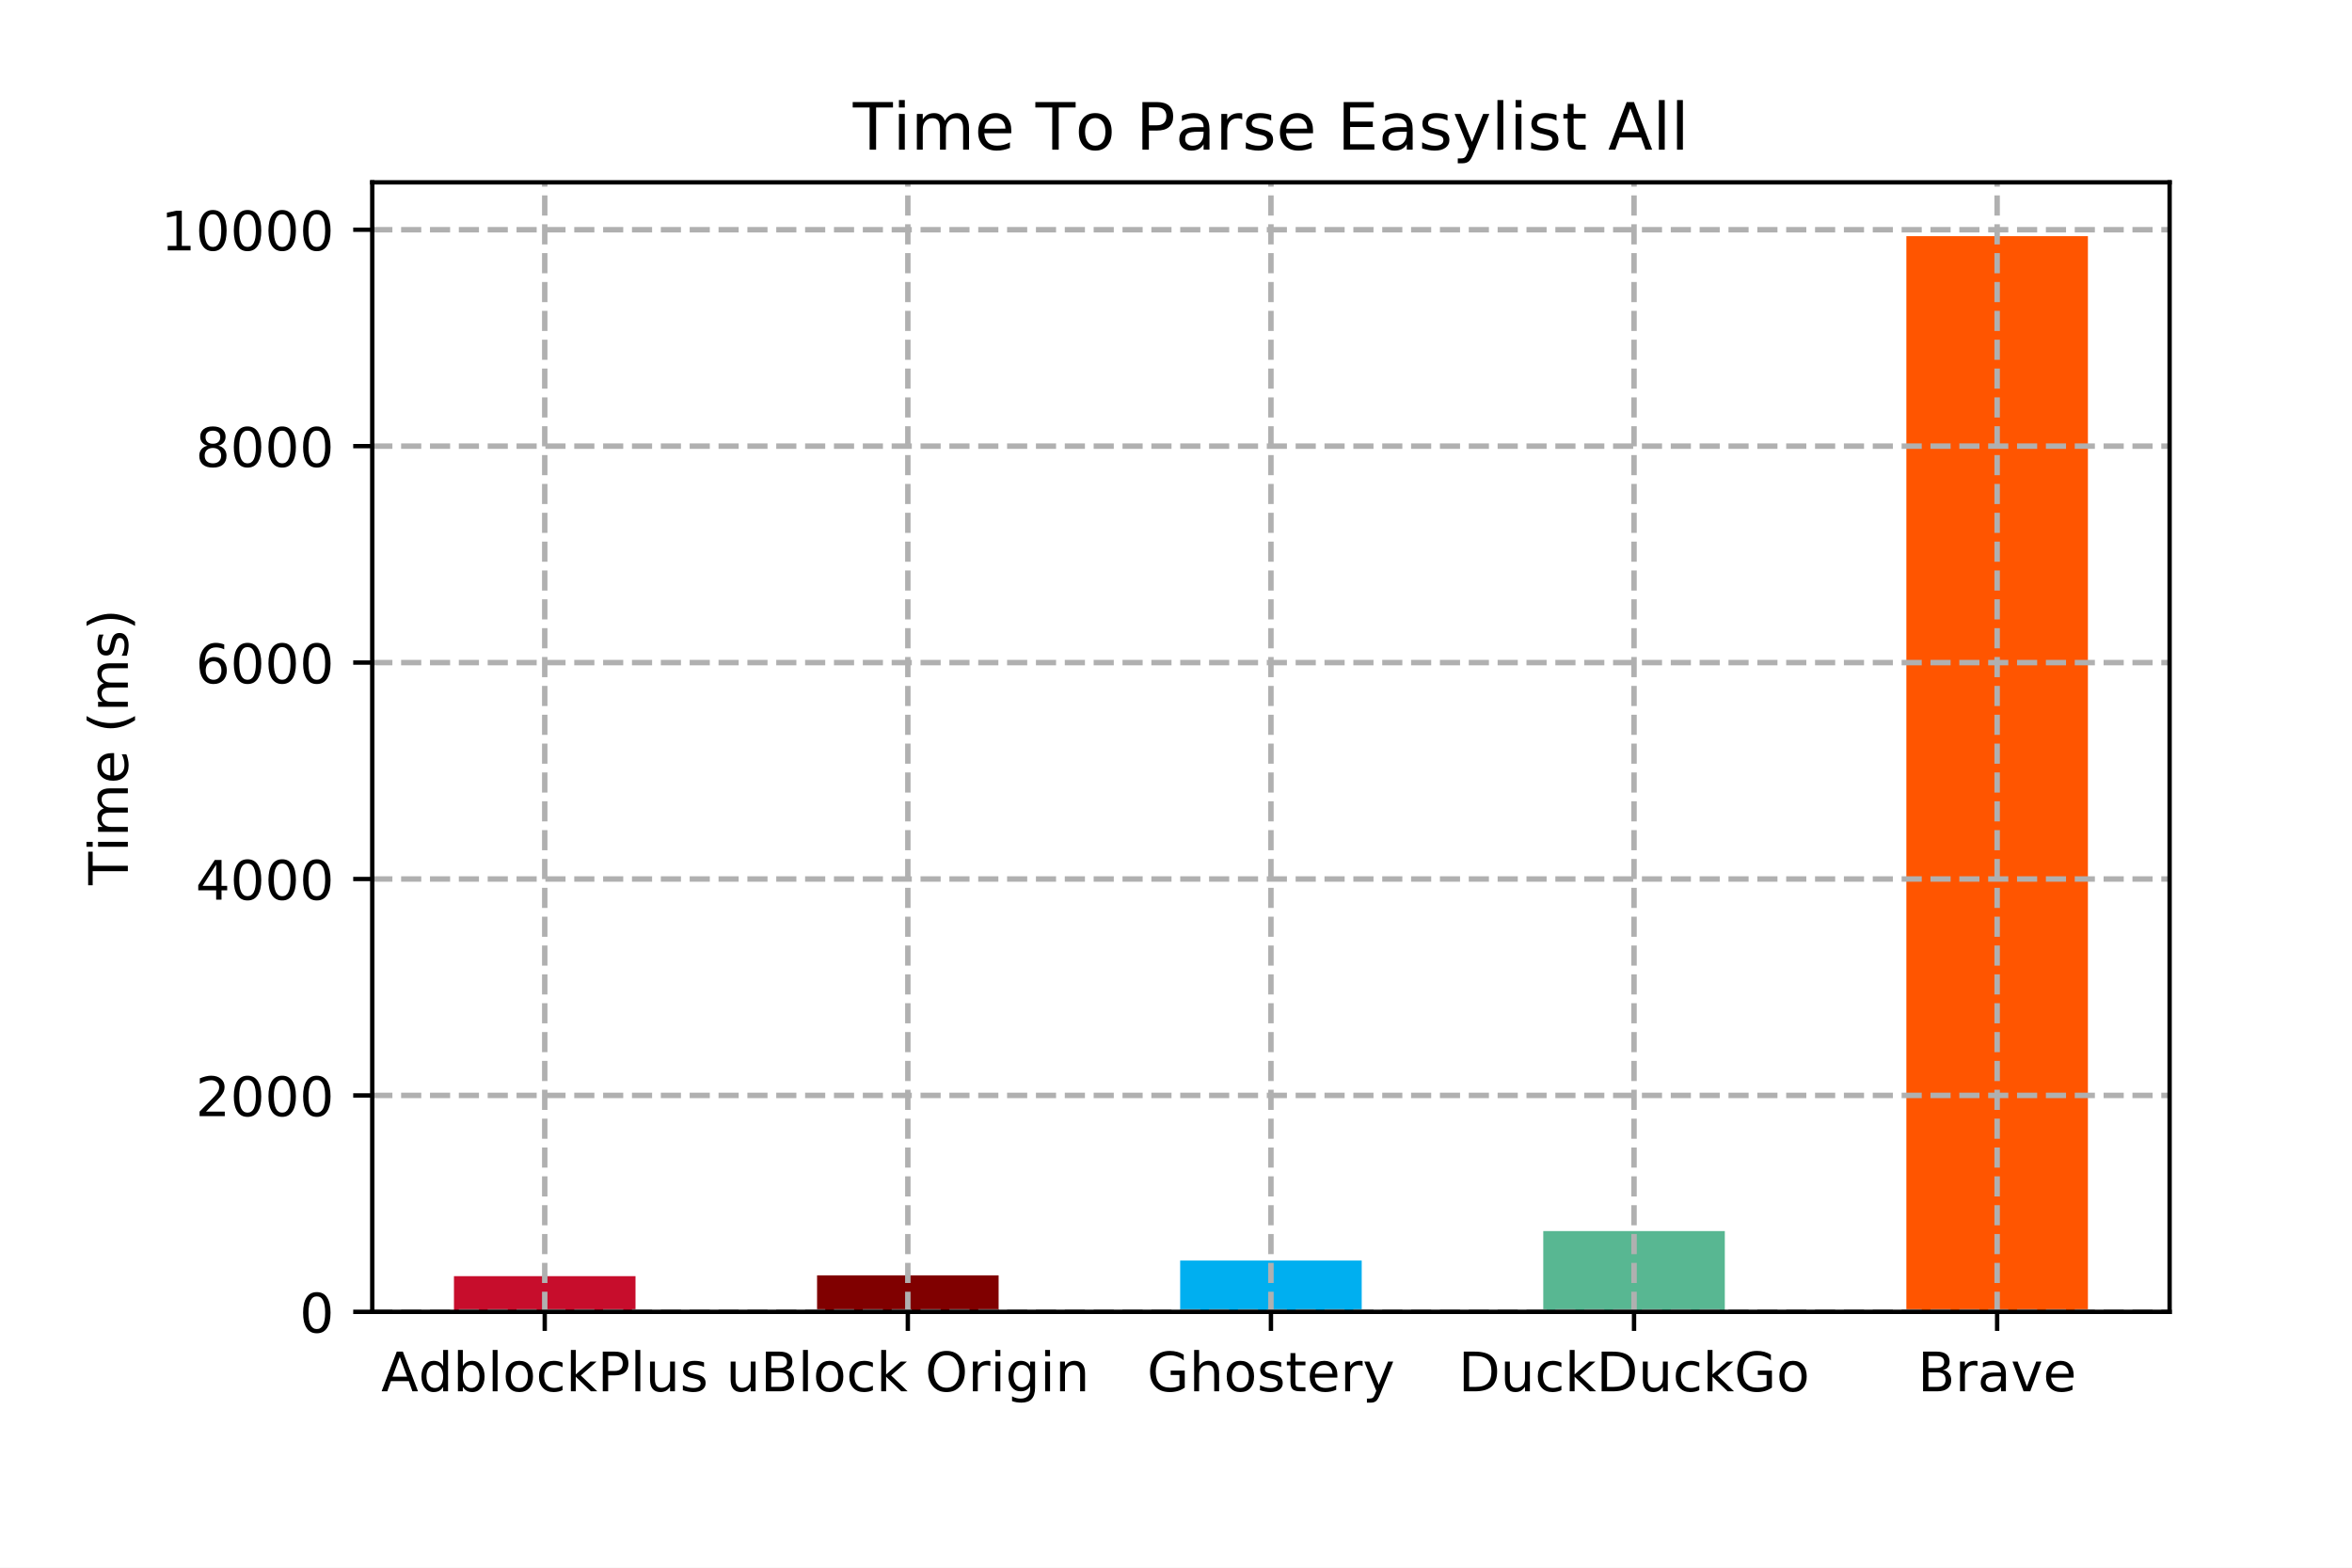
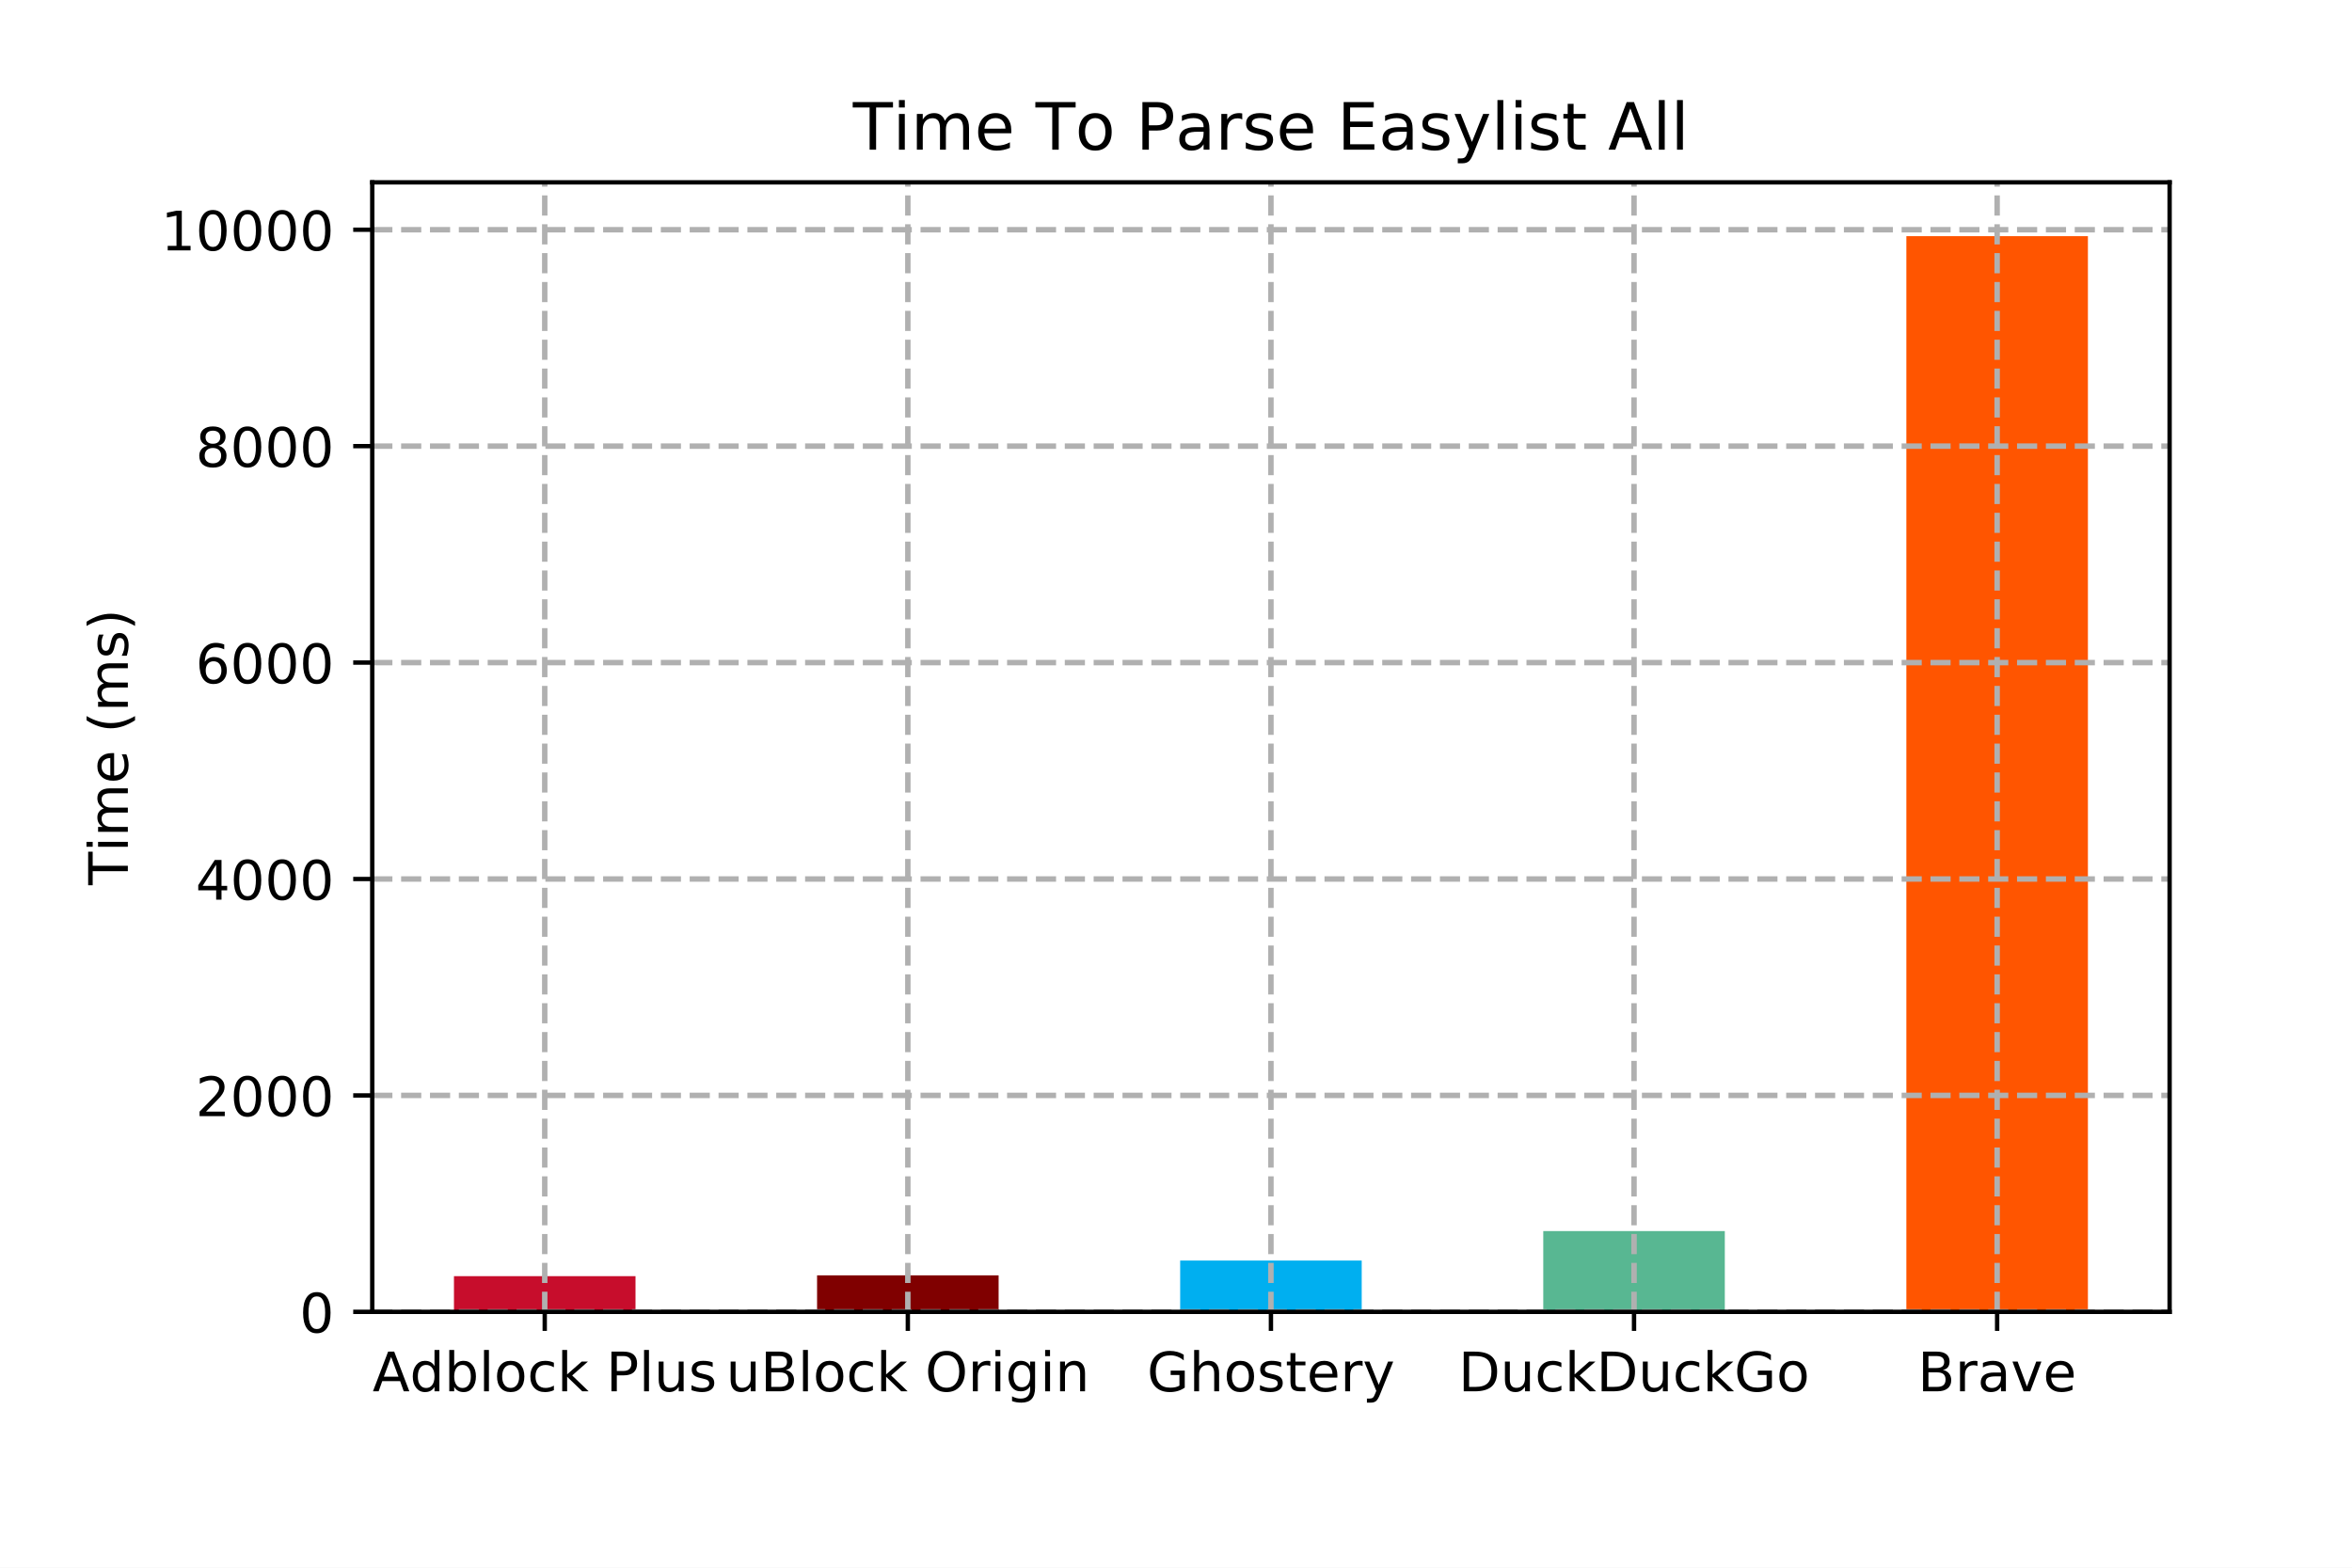
<svg xmlns="http://www.w3.org/2000/svg" xmlns:xlink="http://www.w3.org/1999/xlink" height="288pt" version="1.1" viewBox="0 0 432 288" width="432pt">
  <defs>
    <style type="text/css">
*{stroke-linecap:butt;stroke-linejoin:round;}
  </style>
  </defs>
  <g id="figure_1">
    <g id="patch_1">
      <path d="M 0 288  L 432 288  L 432 0  L 0 0  z " style="fill:#ffffff;" />
    </g>
    <g id="axes_1">
      <g id="patch_2">
        <path d="M 68.375 241  L 398.5 241  L 398.5 33.5  L 68.375 33.5  z " style="fill:#ffffff;" />
      </g>
      <g id="patch_3">
-         <path clip-path="url(#p9d38d201ea)" d="M 83.381 241  L 116.727 241  L 116.727 234.442  L 83.381 234.442  z " style="fill:#c70d2c;" />
+         <path clip-path="url(#pacde8ce7f3)" d="M 83.381 241  L 116.727 241  L 116.727 234.442  L 83.381 234.442  z " style="fill:#c70d2c;" />
      </g>
      <g id="patch_4">
-         <path clip-path="url(#p9d38d201ea)" d="M 150.073 241  L 183.419 241  L 183.419 234.295  L 150.073 234.295  z " style="fill:#800000;" />
+         <path clip-path="url(#pacde8ce7f3)" d="M 150.073 241  L 183.419 241  L 183.419 234.295  L 150.073 234.295  z " style="fill:#800000;" />
      </g>
      <g id="patch_5">
-         <path clip-path="url(#p9d38d201ea)" d="M 216.765 241  L 250.11 241  L 250.11 231.57  L 216.765 231.57  z " style="fill:#00aff0;" />
+         <path clip-path="url(#pacde8ce7f3)" d="M 216.765 241  L 250.11 241  L 250.11 231.57  L 216.765 231.57  z " style="fill:#00aff0;" />
      </g>
      <g id="patch_6">
-         <path clip-path="url(#p9d38d201ea)" d="M 283.456 241  L 316.802 241  L 316.802 226.163  L 283.456 226.163  z " style="fill:#58b792;" />
+         <path clip-path="url(#pacde8ce7f3)" d="M 283.456 241  L 316.802 241  L 316.802 226.163  L 283.456 226.163  z " style="fill:#58b792;" />
      </g>
      <g id="patch_7">
-         <path clip-path="url(#p9d38d201ea)" d="M 350.148 241  L 383.494 241  L 383.494 43.381  L 350.148 43.381  z " style="fill:#ff5500;" />
+         <path clip-path="url(#pacde8ce7f3)" d="M 350.148 241  L 383.494 241  L 383.494 43.381  L 350.148 43.381  z " style="fill:#ff5500;" />
      </g>
      <g id="matplotlib.axis_1">
        <g id="xtick_1">
          <g id="line2d_1">
-             <path clip-path="url(#p9d38d201ea)" d="M 100.054 241  L 100.054 33.5  " style="fill:none;stroke:#b0b0b0;stroke-dasharray:3.7,1.6;stroke-dashoffset:0;" />
+             <path clip-path="url(#pacde8ce7f3)" d="M 100.054 241  L 100.054 33.5  " style="fill:none;stroke:#b0b0b0;stroke-dasharray:3.7,1.6;stroke-dashoffset:0;" />
          </g>
          <g id="line2d_2">
            <defs>
-               <path d="M 0 0  L 0 3.5  " id="mdba4741df9" style="stroke:#000000;stroke-width:0.8;" />
-             </defs>
-             <g>
-               <use style="stroke:#000000;stroke-width:0.8;" x="100.054" xlink:href="#mdba4741df9" y="241" />
+               <path d="M 0 0  L 0 3.5  " id="m8a577b7bcb" style="stroke:#000000;stroke-width:0.8;" />
+             </defs>
+             <g>
+               <use style="stroke:#000000;stroke-width:0.8;" x="100.054" xlink:href="#m8a577b7bcb" y="241" />
            </g>
          </g>
          <g id="text_1">
            <defs>
              <path d="M 34.188 63.188  L 20.797 26.906  L 47.609 26.906  z M 28.609 72.906  L 39.797 72.906  L 67.578 0  L 57.328 0  L 50.688 18.703  L 17.828 18.703  L 11.188 0  L 0.781 0  z " id="DejaVuSans-65" />
              <path d="M 45.406 46.391  L 45.406 75.984  L 54.391 75.984  L 54.391 0  L 45.406 0  L 45.406 8.203  Q 42.578 3.328 38.25 0.953  Q 33.938 -1.422 27.875 -1.422  Q 17.969 -1.422 11.734 6.484  Q 5.516 14.406 5.516 27.297  Q 5.516 40.188 11.734 48.094  Q 17.969 56 27.875 56  Q 33.938 56 38.25 53.625  Q 42.578 51.266 45.406 46.391  z M 14.797 27.297  Q 14.797 17.391 18.875 11.75  Q 22.953 6.109 30.078 6.109  Q 37.203 6.109 41.297 11.75  Q 45.406 17.391 45.406 27.297  Q 45.406 37.203 41.297 42.844  Q 37.203 48.484 30.078 48.484  Q 22.953 48.484 18.875 42.844  Q 14.797 37.203 14.797 27.297  z " id="DejaVuSans-100" />
              <path d="M 48.688 27.297  Q 48.688 37.203 44.609 42.844  Q 40.531 48.484 33.406 48.484  Q 26.266 48.484 22.188 42.844  Q 18.109 37.203 18.109 27.297  Q 18.109 17.391 22.188 11.75  Q 26.266 6.109 33.406 6.109  Q 40.531 6.109 44.609 11.75  Q 48.688 17.391 48.688 27.297  z M 18.109 46.391  Q 20.953 51.266 25.266 53.625  Q 29.594 56 35.594 56  Q 45.562 56 51.781 48.094  Q 58.016 40.188 58.016 27.297  Q 58.016 14.406 51.781 6.484  Q 45.562 -1.422 35.594 -1.422  Q 29.594 -1.422 25.266 0.953  Q 20.953 3.328 18.109 8.203  L 18.109 0  L 9.078 0  L 9.078 75.984  L 18.109 75.984  z " id="DejaVuSans-98" />
              <path d="M 9.422 75.984  L 18.406 75.984  L 18.406 0  L 9.422 0  z " id="DejaVuSans-108" />
              <path d="M 30.609 48.391  Q 23.391 48.391 19.188 42.75  Q 14.984 37.109 14.984 27.297  Q 14.984 17.484 19.156 11.844  Q 23.344 6.203 30.609 6.203  Q 37.797 6.203 41.984 11.859  Q 46.188 17.531 46.188 27.297  Q 46.188 37.016 41.984 42.703  Q 37.797 48.391 30.609 48.391  z M 30.609 56  Q 42.328 56 49.016 48.375  Q 55.719 40.766 55.719 27.297  Q 55.719 13.875 49.016 6.219  Q 42.328 -1.422 30.609 -1.422  Q 18.844 -1.422 12.172 6.219  Q 5.516 13.875 5.516 27.297  Q 5.516 40.766 12.172 48.375  Q 18.844 56 30.609 56  z " id="DejaVuSans-111" />
              <path d="M 48.781 52.594  L 48.781 44.188  Q 44.969 46.297 41.141 47.344  Q 37.312 48.391 33.406 48.391  Q 24.656 48.391 19.812 42.844  Q 14.984 37.312 14.984 27.297  Q 14.984 17.281 19.812 11.734  Q 24.656 6.203 33.406 6.203  Q 37.312 6.203 41.141 7.25  Q 44.969 8.297 48.781 10.406  L 48.781 2.094  Q 45.016 0.344 40.984 -0.531  Q 36.969 -1.422 32.422 -1.422  Q 20.062 -1.422 12.781 6.344  Q 5.516 14.109 5.516 27.297  Q 5.516 40.672 12.859 48.328  Q 20.219 56 33.016 56  Q 37.156 56 41.109 55.141  Q 45.062 54.297 48.781 52.594  z " id="DejaVuSans-99" />
              <path d="M 9.078 75.984  L 18.109 75.984  L 18.109 31.109  L 44.922 54.688  L 56.391 54.688  L 27.391 29.109  L 57.625 0  L 45.906 0  L 18.109 26.703  L 18.109 0  L 9.078 0  z " id="DejaVuSans-107" />
+               <path id="DejaVuSans-32" />
              <path d="M 19.672 64.797  L 19.672 37.406  L 32.078 37.406  Q 38.969 37.406 42.719 40.969  Q 46.484 44.531 46.484 51.125  Q 46.484 57.672 42.719 61.234  Q 38.969 64.797 32.078 64.797  z M 9.812 72.906  L 32.078 72.906  Q 44.344 72.906 50.609 67.359  Q 56.891 61.812 56.891 51.125  Q 56.891 40.328 50.609 34.812  Q 44.344 29.297 32.078 29.297  L 19.672 29.297  L 19.672 0  L 9.812 0  z " id="DejaVuSans-80" />
              <path d="M 8.5 21.578  L 8.5 54.688  L 17.484 54.688  L 17.484 21.922  Q 17.484 14.156 20.5 10.266  Q 23.531 6.391 29.594 6.391  Q 36.859 6.391 41.078 11.031  Q 45.312 15.672 45.312 23.688  L 45.312 54.688  L 54.297 54.688  L 54.297 0  L 45.312 0  L 45.312 8.406  Q 42.047 3.422 37.719 1  Q 33.406 -1.422 27.688 -1.422  Q 18.266 -1.422 13.375 4.438  Q 8.5 10.297 8.5 21.578  z M 31.109 56  z " id="DejaVuSans-117" />
              <path d="M 44.281 53.078  L 44.281 44.578  Q 40.484 46.531 36.375 47.5  Q 32.281 48.484 27.875 48.484  Q 21.188 48.484 17.844 46.438  Q 14.5 44.391 14.5 40.281  Q 14.5 37.156 16.891 35.375  Q 19.281 33.594 26.516 31.984  L 29.594 31.297  Q 39.156 29.25 43.188 25.516  Q 47.219 21.781 47.219 15.094  Q 47.219 7.469 41.188 3.016  Q 35.156 -1.422 24.609 -1.422  Q 20.219 -1.422 15.453 -0.562  Q 10.688 0.297 5.422 2  L 5.422 11.281  Q 10.406 8.688 15.234 7.391  Q 20.062 6.109 24.812 6.109  Q 31.156 6.109 34.562 8.281  Q 37.984 10.453 37.984 14.406  Q 37.984 18.062 35.516 20.016  Q 33.062 21.969 24.703 23.781  L 21.578 24.516  Q 13.234 26.266 9.516 29.906  Q 5.812 33.547 5.812 39.891  Q 5.812 47.609 11.281 51.797  Q 16.75 56 26.812 56  Q 31.781 56 36.172 55.266  Q 40.578 54.547 44.281 53.078  z " id="DejaVuSans-115" />
            </defs>
-             <g transform="translate(70.01538 255.5984)scale(0.1 -0.1)">
+             <g transform="translate(68.42632 255.5984)scale(0.1 -0.1)">
              <use xlink:href="#DejaVuSans-65" />
              <use x="68.393" xlink:href="#DejaVuSans-100" />
              <use x="131.869" xlink:href="#DejaVuSans-98" />
              <use x="195.346" xlink:href="#DejaVuSans-108" />
              <use x="223.129" xlink:href="#DejaVuSans-111" />
              <use x="284.311" xlink:href="#DejaVuSans-99" />
              <use x="339.291" xlink:href="#DejaVuSans-107" />
-               <use x="397.201" xlink:href="#DejaVuSans-80" />
-               <use x="457.504" xlink:href="#DejaVuSans-108" />
-               <use x="485.287" xlink:href="#DejaVuSans-117" />
-               <use x="548.666" xlink:href="#DejaVuSans-115" />
+               <use x="397.201" xlink:href="#DejaVuSans-32" />
+               <use x="428.988" xlink:href="#DejaVuSans-80" />
+               <use x="489.291" xlink:href="#DejaVuSans-108" />
+               <use x="517.074" xlink:href="#DejaVuSans-117" />
+               <use x="580.453" xlink:href="#DejaVuSans-115" />
            </g>
          </g>
        </g>
        <g id="xtick_2">
          <g id="line2d_3">
-             <path clip-path="url(#p9d38d201ea)" d="M 166.746 241  L 166.746 33.5  " style="fill:none;stroke:#b0b0b0;stroke-dasharray:3.7,1.6;stroke-dashoffset:0;" />
+             <path clip-path="url(#pacde8ce7f3)" d="M 166.746 241  L 166.746 33.5  " style="fill:none;stroke:#b0b0b0;stroke-dasharray:3.7,1.6;stroke-dashoffset:0;" />
          </g>
          <g id="line2d_4">
            <g>
-               <use style="stroke:#000000;stroke-width:0.8;" x="166.746" xlink:href="#mdba4741df9" y="241" />
+               <use style="stroke:#000000;stroke-width:0.8;" x="166.746" xlink:href="#m8a577b7bcb" y="241" />
            </g>
          </g>
          <g id="text_2">
            <defs>
              <path d="M 19.672 34.812  L 19.672 8.109  L 35.5 8.109  Q 43.453 8.109 47.281 11.406  Q 51.125 14.703 51.125 21.484  Q 51.125 28.328 47.281 31.562  Q 43.453 34.812 35.5 34.812  z M 19.672 64.797  L 19.672 42.828  L 34.281 42.828  Q 41.5 42.828 45.031 45.531  Q 48.578 48.25 48.578 53.812  Q 48.578 59.328 45.031 62.062  Q 41.5 64.797 34.281 64.797  z M 9.812 72.906  L 35.016 72.906  Q 46.297 72.906 52.391 68.219  Q 58.5 63.531 58.5 54.891  Q 58.5 48.188 55.375 44.234  Q 52.25 40.281 46.188 39.312  Q 53.469 37.75 57.5 32.781  Q 61.531 27.828 61.531 20.406  Q 61.531 10.641 54.891 5.312  Q 48.25 0 35.984 0  L 9.812 0  z " id="DejaVuSans-66" />
-               <path id="DejaVuSans-32" />
              <path d="M 39.406 66.219  Q 28.656 66.219 22.328 58.203  Q 16.016 50.203 16.016 36.375  Q 16.016 22.609 22.328 14.594  Q 28.656 6.594 39.406 6.594  Q 50.141 6.594 56.422 14.594  Q 62.703 22.609 62.703 36.375  Q 62.703 50.203 56.422 58.203  Q 50.141 66.219 39.406 66.219  z M 39.406 74.219  Q 54.734 74.219 63.906 63.938  Q 73.094 53.656 73.094 36.375  Q 73.094 19.141 63.906 8.859  Q 54.734 -1.422 39.406 -1.422  Q 24.031 -1.422 14.812 8.828  Q 5.609 19.094 5.609 36.375  Q 5.609 53.656 14.812 63.938  Q 24.031 74.219 39.406 74.219  z " id="DejaVuSans-79" />
              <path d="M 41.109 46.297  Q 39.594 47.172 37.812 47.578  Q 36.031 48 33.891 48  Q 26.266 48 22.188 43.047  Q 18.109 38.094 18.109 28.812  L 18.109 0  L 9.078 0  L 9.078 54.688  L 18.109 54.688  L 18.109 46.188  Q 20.953 51.172 25.484 53.578  Q 30.031 56 36.531 56  Q 37.453 56 38.578 55.875  Q 39.703 55.766 41.062 55.516  z " id="DejaVuSans-114" />
              <path d="M 9.422 54.688  L 18.406 54.688  L 18.406 0  L 9.422 0  z M 9.422 75.984  L 18.406 75.984  L 18.406 64.594  L 9.422 64.594  z " id="DejaVuSans-105" />
              <path d="M 45.406 27.984  Q 45.406 37.75 41.375 43.109  Q 37.359 48.484 30.078 48.484  Q 22.859 48.484 18.828 43.109  Q 14.797 37.75 14.797 27.984  Q 14.797 18.266 18.828 12.891  Q 22.859 7.516 30.078 7.516  Q 37.359 7.516 41.375 12.891  Q 45.406 18.266 45.406 27.984  z M 54.391 6.781  Q 54.391 -7.172 48.188 -13.984  Q 42 -20.797 29.203 -20.797  Q 24.469 -20.797 20.266 -20.094  Q 16.062 -19.391 12.109 -17.922  L 12.109 -9.188  Q 16.062 -11.328 19.922 -12.344  Q 23.781 -13.375 27.781 -13.375  Q 36.625 -13.375 41.016 -8.766  Q 45.406 -4.156 45.406 5.172  L 45.406 9.625  Q 42.625 4.781 38.281 2.391  Q 33.938 0 27.875 0  Q 17.828 0 11.672 7.656  Q 5.516 15.328 5.516 27.984  Q 5.516 40.672 11.672 48.328  Q 17.828 56 27.875 56  Q 33.938 56 38.281 53.609  Q 42.625 51.219 45.406 46.391  L 45.406 54.688  L 54.391 54.688  z " id="DejaVuSans-103" />
              <path d="M 54.891 33.016  L 54.891 0  L 45.906 0  L 45.906 32.719  Q 45.906 40.484 42.875 44.328  Q 39.844 48.188 33.797 48.188  Q 26.516 48.188 22.312 43.547  Q 18.109 38.922 18.109 30.906  L 18.109 0  L 9.078 0  L 9.078 54.688  L 18.109 54.688  L 18.109 46.188  Q 21.344 51.125 25.703 53.562  Q 30.078 56 35.797 56  Q 45.219 56 50.047 50.172  Q 54.891 44.344 54.891 33.016  z " id="DejaVuSans-110" />
            </defs>
            <g transform="translate(133.3518 255.5984)scale(0.1 -0.1)">
              <use xlink:href="#DejaVuSans-117" />
              <use x="63.379" xlink:href="#DejaVuSans-66" />
              <use x="131.982" xlink:href="#DejaVuSans-108" />
              <use x="159.766" xlink:href="#DejaVuSans-111" />
              <use x="220.947" xlink:href="#DejaVuSans-99" />
              <use x="275.928" xlink:href="#DejaVuSans-107" />
              <use x="333.838" xlink:href="#DejaVuSans-32" />
              <use x="365.625" xlink:href="#DejaVuSans-79" />
              <use x="444.336" xlink:href="#DejaVuSans-114" />
              <use x="485.449" xlink:href="#DejaVuSans-105" />
              <use x="513.232" xlink:href="#DejaVuSans-103" />
              <use x="576.709" xlink:href="#DejaVuSans-105" />
              <use x="604.492" xlink:href="#DejaVuSans-110" />
            </g>
          </g>
        </g>
        <g id="xtick_3">
          <g id="line2d_5">
-             <path clip-path="url(#p9d38d201ea)" d="M 233.438 241  L 233.438 33.5  " style="fill:none;stroke:#b0b0b0;stroke-dasharray:3.7,1.6;stroke-dashoffset:0;" />
+             <path clip-path="url(#pacde8ce7f3)" d="M 233.438 241  L 233.438 33.5  " style="fill:none;stroke:#b0b0b0;stroke-dasharray:3.7,1.6;stroke-dashoffset:0;" />
          </g>
          <g id="line2d_6">
            <g>
-               <use style="stroke:#000000;stroke-width:0.8;" x="233.438" xlink:href="#mdba4741df9" y="241" />
+               <use style="stroke:#000000;stroke-width:0.8;" x="233.438" xlink:href="#m8a577b7bcb" y="241" />
            </g>
          </g>
          <g id="text_3">
            <defs>
              <path d="M 59.516 10.406  L 59.516 29.984  L 43.406 29.984  L 43.406 38.094  L 69.281 38.094  L 69.281 6.781  Q 63.578 2.734 56.688 0.656  Q 49.812 -1.422 42 -1.422  Q 24.906 -1.422 15.25 8.562  Q 5.609 18.562 5.609 36.375  Q 5.609 54.25 15.25 64.234  Q 24.906 74.219 42 74.219  Q 49.125 74.219 55.547 72.453  Q 61.969 70.703 67.391 67.281  L 67.391 56.781  Q 61.922 61.422 55.766 63.766  Q 49.609 66.109 42.828 66.109  Q 29.438 66.109 22.719 58.641  Q 16.016 51.172 16.016 36.375  Q 16.016 21.625 22.719 14.156  Q 29.438 6.688 42.828 6.688  Q 48.047 6.688 52.141 7.594  Q 56.25 8.5 59.516 10.406  z " id="DejaVuSans-71" />
              <path d="M 54.891 33.016  L 54.891 0  L 45.906 0  L 45.906 32.719  Q 45.906 40.484 42.875 44.328  Q 39.844 48.188 33.797 48.188  Q 26.516 48.188 22.312 43.547  Q 18.109 38.922 18.109 30.906  L 18.109 0  L 9.078 0  L 9.078 75.984  L 18.109 75.984  L 18.109 46.188  Q 21.344 51.125 25.703 53.562  Q 30.078 56 35.797 56  Q 45.219 56 50.047 50.172  Q 54.891 44.344 54.891 33.016  z " id="DejaVuSans-104" />
              <path d="M 18.312 70.219  L 18.312 54.688  L 36.812 54.688  L 36.812 47.703  L 18.312 47.703  L 18.312 18.016  Q 18.312 11.328 20.141 9.422  Q 21.969 7.516 27.594 7.516  L 36.812 7.516  L 36.812 0  L 27.594 0  Q 17.188 0 13.234 3.875  Q 9.281 7.766 9.281 18.016  L 9.281 47.703  L 2.688 47.703  L 2.688 54.688  L 9.281 54.688  L 9.281 70.219  z " id="DejaVuSans-116" />
              <path d="M 56.203 29.594  L 56.203 25.203  L 14.891 25.203  Q 15.484 15.922 20.484 11.062  Q 25.484 6.203 34.422 6.203  Q 39.594 6.203 44.453 7.469  Q 49.312 8.734 54.109 11.281  L 54.109 2.781  Q 49.266 0.734 44.188 -0.344  Q 39.109 -1.422 33.891 -1.422  Q 20.797 -1.422 13.156 6.188  Q 5.516 13.812 5.516 26.812  Q 5.516 40.234 12.766 48.109  Q 20.016 56 32.328 56  Q 43.359 56 49.781 48.891  Q 56.203 41.797 56.203 29.594  z M 47.219 32.234  Q 47.125 39.594 43.094 43.984  Q 39.062 48.391 32.422 48.391  Q 24.906 48.391 20.391 44.141  Q 15.875 39.891 15.188 32.172  z " id="DejaVuSans-101" />
              <path d="M 32.172 -5.078  Q 28.375 -14.844 24.75 -17.812  Q 21.141 -20.797 15.094 -20.797  L 7.906 -20.797  L 7.906 -13.281  L 13.188 -13.281  Q 16.891 -13.281 18.938 -11.516  Q 21 -9.766 23.484 -3.219  L 25.094 0.875  L 2.984 54.688  L 12.5 54.688  L 29.594 11.922  L 46.688 54.688  L 56.203 54.688  z " id="DejaVuSans-121" />
            </defs>
            <g transform="translate(210.6789 255.5984)scale(0.1 -0.1)">
              <use xlink:href="#DejaVuSans-71" />
              <use x="77.49" xlink:href="#DejaVuSans-104" />
              <use x="140.869" xlink:href="#DejaVuSans-111" />
              <use x="202.051" xlink:href="#DejaVuSans-115" />
              <use x="254.15" xlink:href="#DejaVuSans-116" />
              <use x="293.359" xlink:href="#DejaVuSans-101" />
              <use x="354.883" xlink:href="#DejaVuSans-114" />
              <use x="395.996" xlink:href="#DejaVuSans-121" />
            </g>
          </g>
        </g>
        <g id="xtick_4">
          <g id="line2d_7">
-             <path clip-path="url(#p9d38d201ea)" d="M 300.129 241  L 300.129 33.5  " style="fill:none;stroke:#b0b0b0;stroke-dasharray:3.7,1.6;stroke-dashoffset:0;" />
+             <path clip-path="url(#pacde8ce7f3)" d="M 300.129 241  L 300.129 33.5  " style="fill:none;stroke:#b0b0b0;stroke-dasharray:3.7,1.6;stroke-dashoffset:0;" />
          </g>
          <g id="line2d_8">
            <g>
-               <use style="stroke:#000000;stroke-width:0.8;" x="300.129" xlink:href="#mdba4741df9" y="241" />
+               <use style="stroke:#000000;stroke-width:0.8;" x="300.129" xlink:href="#m8a577b7bcb" y="241" />
            </g>
          </g>
          <g id="text_4">
            <defs>
              <path d="M 19.672 64.797  L 19.672 8.109  L 31.594 8.109  Q 46.688 8.109 53.688 14.938  Q 60.688 21.781 60.688 36.531  Q 60.688 51.172 53.688 57.984  Q 46.688 64.797 31.594 64.797  z M 9.812 72.906  L 30.078 72.906  Q 51.266 72.906 61.172 64.094  Q 71.094 55.281 71.094 36.531  Q 71.094 17.672 61.125 8.828  Q 51.172 0 30.078 0  L 9.812 0  z " id="DejaVuSans-68" />
            </defs>
            <g transform="translate(267.8693 255.5984)scale(0.1 -0.1)">
              <use xlink:href="#DejaVuSans-68" />
              <use x="77.002" xlink:href="#DejaVuSans-117" />
              <use x="140.381" xlink:href="#DejaVuSans-99" />
              <use x="195.361" xlink:href="#DejaVuSans-107" />
              <use x="253.271" xlink:href="#DejaVuSans-68" />
              <use x="330.273" xlink:href="#DejaVuSans-117" />
              <use x="393.652" xlink:href="#DejaVuSans-99" />
              <use x="448.633" xlink:href="#DejaVuSans-107" />
              <use x="506.543" xlink:href="#DejaVuSans-71" />
              <use x="584.033" xlink:href="#DejaVuSans-111" />
            </g>
          </g>
        </g>
        <g id="xtick_5">
          <g id="line2d_9">
-             <path clip-path="url(#p9d38d201ea)" d="M 366.821 241  L 366.821 33.5  " style="fill:none;stroke:#b0b0b0;stroke-dasharray:3.7,1.6;stroke-dashoffset:0;" />
+             <path clip-path="url(#pacde8ce7f3)" d="M 366.821 241  L 366.821 33.5  " style="fill:none;stroke:#b0b0b0;stroke-dasharray:3.7,1.6;stroke-dashoffset:0;" />
          </g>
          <g id="line2d_10">
            <g>
-               <use style="stroke:#000000;stroke-width:0.8;" x="366.821" xlink:href="#mdba4741df9" y="241" />
+               <use style="stroke:#000000;stroke-width:0.8;" x="366.821" xlink:href="#m8a577b7bcb" y="241" />
            </g>
          </g>
          <g id="text_5">
            <defs>
              <path d="M 34.281 27.484  Q 23.391 27.484 19.188 25  Q 14.984 22.516 14.984 16.5  Q 14.984 11.719 18.141 8.906  Q 21.297 6.109 26.703 6.109  Q 34.188 6.109 38.703 11.406  Q 43.219 16.703 43.219 25.484  L 43.219 27.484  z M 52.203 31.203  L 52.203 0  L 43.219 0  L 43.219 8.297  Q 40.141 3.328 35.547 0.953  Q 30.953 -1.422 24.312 -1.422  Q 15.922 -1.422 10.953 3.297  Q 6 8.016 6 15.922  Q 6 25.141 12.172 29.828  Q 18.359 34.516 30.609 34.516  L 43.219 34.516  L 43.219 35.406  Q 43.219 41.609 39.141 45  Q 35.062 48.391 27.688 48.391  Q 23 48.391 18.547 47.266  Q 14.109 46.141 10.016 43.891  L 10.016 52.203  Q 14.938 54.109 19.578 55.047  Q 24.219 56 28.609 56  Q 40.484 56 46.344 49.844  Q 52.203 43.703 52.203 31.203  z " id="DejaVuSans-97" />
              <path d="M 2.984 54.688  L 12.5 54.688  L 29.594 8.797  L 46.688 54.688  L 56.203 54.688  L 35.688 0  L 23.484 0  z " id="DejaVuSans-118" />
            </defs>
            <g transform="translate(352.2354 255.5984)scale(0.1 -0.1)">
              <use xlink:href="#DejaVuSans-66" />
              <use x="68.604" xlink:href="#DejaVuSans-114" />
              <use x="109.717" xlink:href="#DejaVuSans-97" />
              <use x="170.996" xlink:href="#DejaVuSans-118" />
              <use x="230.176" xlink:href="#DejaVuSans-101" />
            </g>
          </g>
        </g>
      </g>
      <g id="matplotlib.axis_2">
        <g id="ytick_1">
          <g id="line2d_11">
-             <path clip-path="url(#p9d38d201ea)" d="M 68.375 241  L 398.5 241  " style="fill:none;stroke:#b0b0b0;stroke-dasharray:3.7,1.6;stroke-dashoffset:0;" />
+             <path clip-path="url(#pacde8ce7f3)" d="M 68.375 241  L 398.5 241  " style="fill:none;stroke:#b0b0b0;stroke-dasharray:3.7,1.6;stroke-dashoffset:0;" />
          </g>
          <g id="line2d_12">
            <defs>
-               <path d="M 0 0  L -3.5 0  " id="m04c217a422" style="stroke:#000000;stroke-width:0.8;" />
-             </defs>
-             <g>
-               <use style="stroke:#000000;stroke-width:0.8;" x="68.375" xlink:href="#m04c217a422" y="241" />
+               <path d="M 0 0  L -3.5 0  " id="m6b7df8e468" style="stroke:#000000;stroke-width:0.8;" />
+             </defs>
+             <g>
+               <use style="stroke:#000000;stroke-width:0.8;" x="68.375" xlink:href="#m6b7df8e468" y="241" />
            </g>
          </g>
          <g id="text_6">
            <defs>
              <path d="M 31.781 66.406  Q 24.172 66.406 20.328 58.906  Q 16.5 51.422 16.5 36.375  Q 16.5 21.391 20.328 13.891  Q 24.172 6.391 31.781 6.391  Q 39.453 6.391 43.281 13.891  Q 47.125 21.391 47.125 36.375  Q 47.125 51.422 43.281 58.906  Q 39.453 66.406 31.781 66.406  z M 31.781 74.219  Q 44.047 74.219 50.516 64.516  Q 56.984 54.828 56.984 36.375  Q 56.984 17.969 50.516 8.266  Q 44.047 -1.422 31.781 -1.422  Q 19.531 -1.422 13.062 8.266  Q 6.594 17.969 6.594 36.375  Q 6.594 54.828 13.062 64.516  Q 19.531 74.219 31.781 74.219  z " id="DejaVuSans-48" />
            </defs>
            <g transform="translate(55.0125 244.7992)scale(0.1 -0.1)">
              <use xlink:href="#DejaVuSans-48" />
            </g>
          </g>
        </g>
        <g id="ytick_2">
          <g id="line2d_13">
-             <path clip-path="url(#p9d38d201ea)" d="M 68.375 201.241  L 398.5 201.241  " style="fill:none;stroke:#b0b0b0;stroke-dasharray:3.7,1.6;stroke-dashoffset:0;" />
+             <path clip-path="url(#pacde8ce7f3)" d="M 68.375 201.241  L 398.5 201.241  " style="fill:none;stroke:#b0b0b0;stroke-dasharray:3.7,1.6;stroke-dashoffset:0;" />
          </g>
          <g id="line2d_14">
            <g>
-               <use style="stroke:#000000;stroke-width:0.8;" x="68.375" xlink:href="#m04c217a422" y="201.241" />
+               <use style="stroke:#000000;stroke-width:0.8;" x="68.375" xlink:href="#m6b7df8e468" y="201.241" />
            </g>
          </g>
          <g id="text_7">
            <defs>
              <path d="M 19.188 8.297  L 53.609 8.297  L 53.609 0  L 7.328 0  L 7.328 8.297  Q 12.938 14.109 22.625 23.891  Q 32.328 33.688 34.812 36.531  Q 39.547 41.844 41.422 45.531  Q 43.312 49.219 43.312 52.781  Q 43.312 58.594 39.234 62.25  Q 35.156 65.922 28.609 65.922  Q 23.969 65.922 18.812 64.312  Q 13.672 62.703 7.812 59.422  L 7.812 69.391  Q 13.766 71.781 18.938 73  Q 24.125 74.219 28.422 74.219  Q 39.75 74.219 46.484 68.547  Q 53.219 62.891 53.219 53.422  Q 53.219 48.922 51.531 44.891  Q 49.859 40.875 45.406 35.406  Q 44.188 33.984 37.641 27.219  Q 31.109 20.453 19.188 8.297  z " id="DejaVuSans-50" />
            </defs>
            <g transform="translate(35.925 205.0398)scale(0.1 -0.1)">
              <use xlink:href="#DejaVuSans-50" />
              <use x="63.623" xlink:href="#DejaVuSans-48" />
              <use x="127.246" xlink:href="#DejaVuSans-48" />
              <use x="190.869" xlink:href="#DejaVuSans-48" />
            </g>
          </g>
        </g>
        <g id="ytick_3">
          <g id="line2d_15">
-             <path clip-path="url(#p9d38d201ea)" d="M 68.375 161.481  L 398.5 161.481  " style="fill:none;stroke:#b0b0b0;stroke-dasharray:3.7,1.6;stroke-dashoffset:0;" />
+             <path clip-path="url(#pacde8ce7f3)" d="M 68.375 161.481  L 398.5 161.481  " style="fill:none;stroke:#b0b0b0;stroke-dasharray:3.7,1.6;stroke-dashoffset:0;" />
          </g>
          <g id="line2d_16">
            <g>
-               <use style="stroke:#000000;stroke-width:0.8;" x="68.375" xlink:href="#m04c217a422" y="161.481" />
+               <use style="stroke:#000000;stroke-width:0.8;" x="68.375" xlink:href="#m6b7df8e468" y="161.481" />
            </g>
          </g>
          <g id="text_8">
            <defs>
              <path d="M 37.797 64.312  L 12.891 25.391  L 37.797 25.391  z M 35.203 72.906  L 47.609 72.906  L 47.609 25.391  L 58.016 25.391  L 58.016 17.188  L 47.609 17.188  L 47.609 0  L 37.797 0  L 37.797 17.188  L 4.891 17.188  L 4.891 26.703  z " id="DejaVuSans-52" />
            </defs>
            <g transform="translate(35.925 165.2804)scale(0.1 -0.1)">
              <use xlink:href="#DejaVuSans-52" />
              <use x="63.623" xlink:href="#DejaVuSans-48" />
              <use x="127.246" xlink:href="#DejaVuSans-48" />
              <use x="190.869" xlink:href="#DejaVuSans-48" />
            </g>
          </g>
        </g>
        <g id="ytick_4">
          <g id="line2d_17">
-             <path clip-path="url(#p9d38d201ea)" d="M 68.375 121.722  L 398.5 121.722  " style="fill:none;stroke:#b0b0b0;stroke-dasharray:3.7,1.6;stroke-dashoffset:0;" />
+             <path clip-path="url(#pacde8ce7f3)" d="M 68.375 121.722  L 398.5 121.722  " style="fill:none;stroke:#b0b0b0;stroke-dasharray:3.7,1.6;stroke-dashoffset:0;" />
          </g>
          <g id="line2d_18">
            <g>
-               <use style="stroke:#000000;stroke-width:0.8;" x="68.375" xlink:href="#m04c217a422" y="121.722" />
+               <use style="stroke:#000000;stroke-width:0.8;" x="68.375" xlink:href="#m6b7df8e468" y="121.722" />
            </g>
          </g>
          <g id="text_9">
            <defs>
              <path d="M 33.016 40.375  Q 26.375 40.375 22.484 35.828  Q 18.609 31.297 18.609 23.391  Q 18.609 15.531 22.484 10.953  Q 26.375 6.391 33.016 6.391  Q 39.656 6.391 43.531 10.953  Q 47.406 15.531 47.406 23.391  Q 47.406 31.297 43.531 35.828  Q 39.656 40.375 33.016 40.375  z M 52.594 71.297  L 52.594 62.312  Q 48.875 64.062 45.094 64.984  Q 41.312 65.922 37.594 65.922  Q 27.828 65.922 22.672 59.328  Q 17.531 52.734 16.797 39.406  Q 19.672 43.656 24.016 45.922  Q 28.375 48.188 33.594 48.188  Q 44.578 48.188 50.953 41.516  Q 57.328 34.859 57.328 23.391  Q 57.328 12.156 50.688 5.359  Q 44.047 -1.422 33.016 -1.422  Q 20.359 -1.422 13.672 8.266  Q 6.984 17.969 6.984 36.375  Q 6.984 53.656 15.188 63.938  Q 23.391 74.219 37.203 74.219  Q 40.922 74.219 44.703 73.484  Q 48.484 72.75 52.594 71.297  z " id="DejaVuSans-54" />
            </defs>
            <g transform="translate(35.925 125.521)scale(0.1 -0.1)">
              <use xlink:href="#DejaVuSans-54" />
              <use x="63.623" xlink:href="#DejaVuSans-48" />
              <use x="127.246" xlink:href="#DejaVuSans-48" />
              <use x="190.869" xlink:href="#DejaVuSans-48" />
            </g>
          </g>
        </g>
        <g id="ytick_5">
          <g id="line2d_19">
-             <path clip-path="url(#p9d38d201ea)" d="M 68.375 81.962  L 398.5 81.962  " style="fill:none;stroke:#b0b0b0;stroke-dasharray:3.7,1.6;stroke-dashoffset:0;" />
+             <path clip-path="url(#pacde8ce7f3)" d="M 68.375 81.962  L 398.5 81.962  " style="fill:none;stroke:#b0b0b0;stroke-dasharray:3.7,1.6;stroke-dashoffset:0;" />
          </g>
          <g id="line2d_20">
            <g>
-               <use style="stroke:#000000;stroke-width:0.8;" x="68.375" xlink:href="#m04c217a422" y="81.962" />
+               <use style="stroke:#000000;stroke-width:0.8;" x="68.375" xlink:href="#m6b7df8e468" y="81.962" />
            </g>
          </g>
          <g id="text_10">
            <defs>
              <path d="M 31.781 34.625  Q 24.75 34.625 20.719 30.859  Q 16.703 27.094 16.703 20.516  Q 16.703 13.922 20.719 10.156  Q 24.75 6.391 31.781 6.391  Q 38.812 6.391 42.859 10.172  Q 46.922 13.969 46.922 20.516  Q 46.922 27.094 42.891 30.859  Q 38.875 34.625 31.781 34.625  z M 21.922 38.812  Q 15.578 40.375 12.031 44.719  Q 8.5 49.078 8.5 55.328  Q 8.5 64.062 14.719 69.141  Q 20.953 74.219 31.781 74.219  Q 42.672 74.219 48.875 69.141  Q 55.078 64.062 55.078 55.328  Q 55.078 49.078 51.531 44.719  Q 48 40.375 41.703 38.812  Q 48.828 37.156 52.797 32.312  Q 56.781 27.484 56.781 20.516  Q 56.781 9.906 50.312 4.234  Q 43.844 -1.422 31.781 -1.422  Q 19.734 -1.422 13.25 4.234  Q 6.781 9.906 6.781 20.516  Q 6.781 27.484 10.781 32.312  Q 14.797 37.156 21.922 38.812  z M 18.312 54.391  Q 18.312 48.734 21.844 45.562  Q 25.391 42.391 31.781 42.391  Q 38.141 42.391 41.719 45.562  Q 45.312 48.734 45.312 54.391  Q 45.312 60.062 41.719 63.234  Q 38.141 66.406 31.781 66.406  Q 25.391 66.406 21.844 63.234  Q 18.312 60.062 18.312 54.391  z " id="DejaVuSans-56" />
            </defs>
            <g transform="translate(35.925 85.76159)scale(0.1 -0.1)">
              <use xlink:href="#DejaVuSans-56" />
              <use x="63.623" xlink:href="#DejaVuSans-48" />
              <use x="127.246" xlink:href="#DejaVuSans-48" />
              <use x="190.869" xlink:href="#DejaVuSans-48" />
            </g>
          </g>
        </g>
        <g id="ytick_6">
          <g id="line2d_21">
-             <path clip-path="url(#p9d38d201ea)" d="M 68.375 42.203  L 398.5 42.203  " style="fill:none;stroke:#b0b0b0;stroke-dasharray:3.7,1.6;stroke-dashoffset:0;" />
+             <path clip-path="url(#pacde8ce7f3)" d="M 68.375 42.203  L 398.5 42.203  " style="fill:none;stroke:#b0b0b0;stroke-dasharray:3.7,1.6;stroke-dashoffset:0;" />
          </g>
          <g id="line2d_22">
            <g>
-               <use style="stroke:#000000;stroke-width:0.8;" x="68.375" xlink:href="#m04c217a422" y="42.203" />
+               <use style="stroke:#000000;stroke-width:0.8;" x="68.375" xlink:href="#m6b7df8e468" y="42.203" />
            </g>
          </g>
          <g id="text_11">
            <defs>
              <path d="M 12.406 8.297  L 28.516 8.297  L 28.516 63.922  L 10.984 60.406  L 10.984 69.391  L 28.422 72.906  L 38.281 72.906  L 38.281 8.297  L 54.391 8.297  L 54.391 0  L 12.406 0  z " id="DejaVuSans-49" />
            </defs>
            <g transform="translate(29.5625 46.00218)scale(0.1 -0.1)">
              <use xlink:href="#DejaVuSans-49" />
              <use x="63.623" xlink:href="#DejaVuSans-48" />
              <use x="127.246" xlink:href="#DejaVuSans-48" />
              <use x="190.869" xlink:href="#DejaVuSans-48" />
              <use x="254.492" xlink:href="#DejaVuSans-48" />
            </g>
          </g>
        </g>
        <g id="text_12">
          <defs>
            <path d="M -0.297 72.906  L 61.375 72.906  L 61.375 64.594  L 35.5 64.594  L 35.5 0  L 25.594 0  L 25.594 64.594  L -0.297 64.594  z " id="DejaVuSans-84" />
            <path d="M 52 44.188  Q 55.375 50.25 60.062 53.125  Q 64.75 56 71.094 56  Q 79.641 56 84.281 50.016  Q 88.922 44.047 88.922 33.016  L 88.922 0  L 79.891 0  L 79.891 32.719  Q 79.891 40.578 77.094 44.375  Q 74.312 48.188 68.609 48.188  Q 61.625 48.188 57.562 43.547  Q 53.516 38.922 53.516 30.906  L 53.516 0  L 44.484 0  L 44.484 32.719  Q 44.484 40.625 41.703 44.406  Q 38.922 48.188 33.109 48.188  Q 26.219 48.188 22.156 43.531  Q 18.109 38.875 18.109 30.906  L 18.109 0  L 9.078 0  L 9.078 54.688  L 18.109 54.688  L 18.109 46.188  Q 21.188 51.219 25.484 53.609  Q 29.781 56 35.688 56  Q 41.656 56 45.828 52.969  Q 50 49.953 52 44.188  z " id="DejaVuSans-109" />
            <path d="M 31 75.875  Q 24.469 64.656 21.281 53.656  Q 18.109 42.672 18.109 31.391  Q 18.109 20.125 21.312 9.062  Q 24.516 -2 31 -13.188  L 23.188 -13.188  Q 15.875 -1.703 12.234 9.375  Q 8.594 20.453 8.594 31.391  Q 8.594 42.281 12.203 53.312  Q 15.828 64.359 23.188 75.875  z " id="DejaVuSans-40" />
            <path d="M 8.016 75.875  L 15.828 75.875  Q 23.141 64.359 26.781 53.312  Q 30.422 42.281 30.422 31.391  Q 30.422 20.453 26.781 9.375  Q 23.141 -1.703 15.828 -13.188  L 8.016 -13.188  Q 14.5 -2 17.703 9.062  Q 20.906 20.125 20.906 31.391  Q 20.906 42.672 17.703 53.656  Q 14.5 64.656 8.016 75.875  z " id="DejaVuSans-41" />
          </defs>
          <g transform="translate(23.48281 162.6031)rotate(-90)scale(0.1 -0.1)">
            <use xlink:href="#DejaVuSans-84" />
            <use x="61.037" xlink:href="#DejaVuSans-105" />
            <use x="88.82" xlink:href="#DejaVuSans-109" />
            <use x="186.232" xlink:href="#DejaVuSans-101" />
            <use x="247.756" xlink:href="#DejaVuSans-32" />
            <use x="279.543" xlink:href="#DejaVuSans-40" />
            <use x="318.557" xlink:href="#DejaVuSans-109" />
            <use x="415.969" xlink:href="#DejaVuSans-115" />
            <use x="468.068" xlink:href="#DejaVuSans-41" />
          </g>
        </g>
      </g>
      <g id="patch_8">
        <path d="M 68.375 241  L 68.375 33.5  " style="fill:none;stroke:#000000;stroke-linecap:square;stroke-linejoin:miter;stroke-width:0.8;" />
      </g>
      <g id="patch_9">
        <path d="M 398.5 241  L 398.5 33.5  " style="fill:none;stroke:#000000;stroke-linecap:square;stroke-linejoin:miter;stroke-width:0.8;" />
      </g>
      <g id="patch_10">
        <path d="M 68.375 241  L 398.5 241  " style="fill:none;stroke:#000000;stroke-linecap:square;stroke-linejoin:miter;stroke-width:0.8;" />
      </g>
      <g id="patch_11">
        <path d="M 68.375 33.5  L 398.5 33.5  " style="fill:none;stroke:#000000;stroke-linecap:square;stroke-linejoin:miter;stroke-width:0.8;" />
      </g>
      <g id="text_13">
        <defs>
          <path d="M 9.812 72.906  L 55.906 72.906  L 55.906 64.594  L 19.672 64.594  L 19.672 43.016  L 54.391 43.016  L 54.391 34.719  L 19.672 34.719  L 19.672 8.297  L 56.781 8.297  L 56.781 0  L 9.812 0  z " id="DejaVuSans-69" />
        </defs>
        <g transform="translate(156.6553 27.5)scale(0.12 -0.12)">
          <use xlink:href="#DejaVuSans-84" />
          <use x="61.037" xlink:href="#DejaVuSans-105" />
          <use x="88.82" xlink:href="#DejaVuSans-109" />
          <use x="186.232" xlink:href="#DejaVuSans-101" />
          <use x="247.756" xlink:href="#DejaVuSans-32" />
          <use x="279.543" xlink:href="#DejaVuSans-84" />
          <use x="340.361" xlink:href="#DejaVuSans-111" />
          <use x="401.543" xlink:href="#DejaVuSans-32" />
          <use x="433.33" xlink:href="#DejaVuSans-80" />
          <use x="493.57" xlink:href="#DejaVuSans-97" />
          <use x="554.85" xlink:href="#DejaVuSans-114" />
          <use x="595.963" xlink:href="#DejaVuSans-115" />
          <use x="648.062" xlink:href="#DejaVuSans-101" />
          <use x="709.586" xlink:href="#DejaVuSans-32" />
          <use x="741.373" xlink:href="#DejaVuSans-69" />
          <use x="804.557" xlink:href="#DejaVuSans-97" />
          <use x="865.836" xlink:href="#DejaVuSans-115" />
          <use x="917.936" xlink:href="#DejaVuSans-121" />
          <use x="977.115" xlink:href="#DejaVuSans-108" />
          <use x="1004.898" xlink:href="#DejaVuSans-105" />
          <use x="1032.682" xlink:href="#DejaVuSans-115" />
          <use x="1084.781" xlink:href="#DejaVuSans-116" />
          <use x="1123.99" xlink:href="#DejaVuSans-32" />
          <use x="1155.777" xlink:href="#DejaVuSans-65" />
          <use x="1224.186" xlink:href="#DejaVuSans-108" />
          <use x="1251.969" xlink:href="#DejaVuSans-108" />
        </g>
      </g>
    </g>
  </g>
  <defs>
-     <clipPath id="p9d38d201ea">
+     <clipPath id="pacde8ce7f3">
      <rect height="207.5" width="330.125" x="68.375" y="33.5" />
    </clipPath>
  </defs>
</svg>
